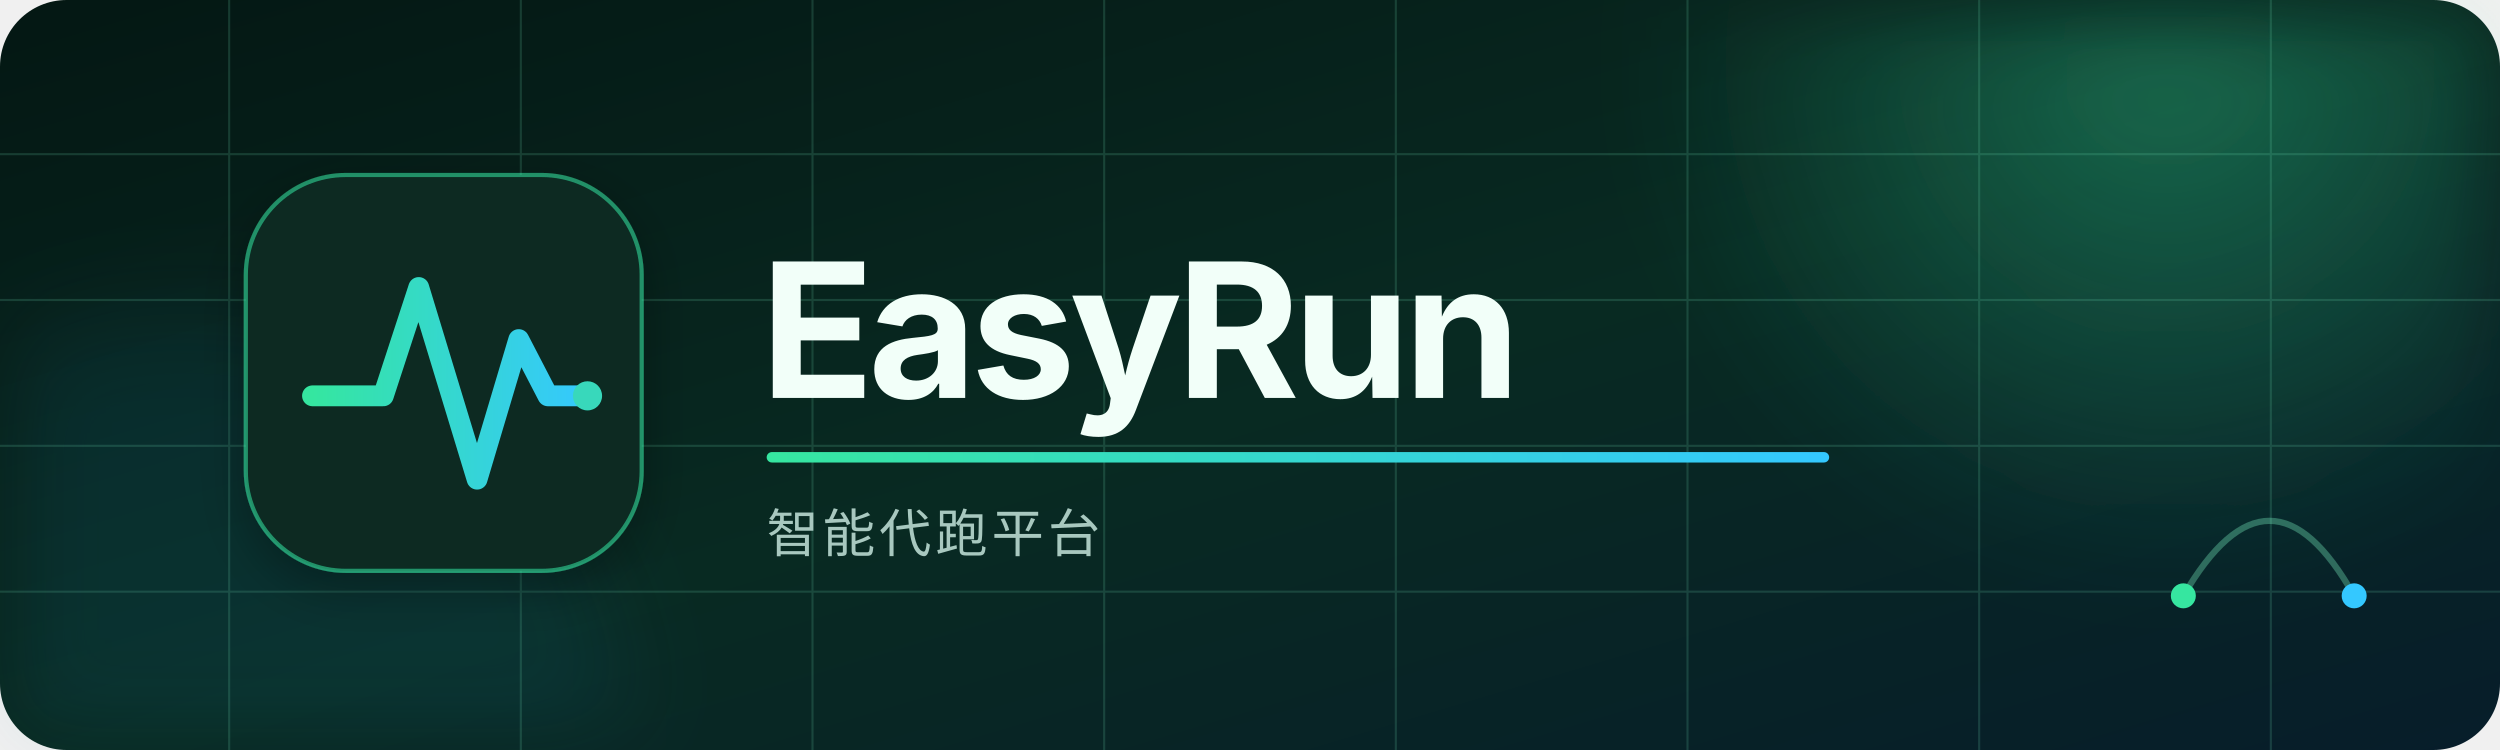
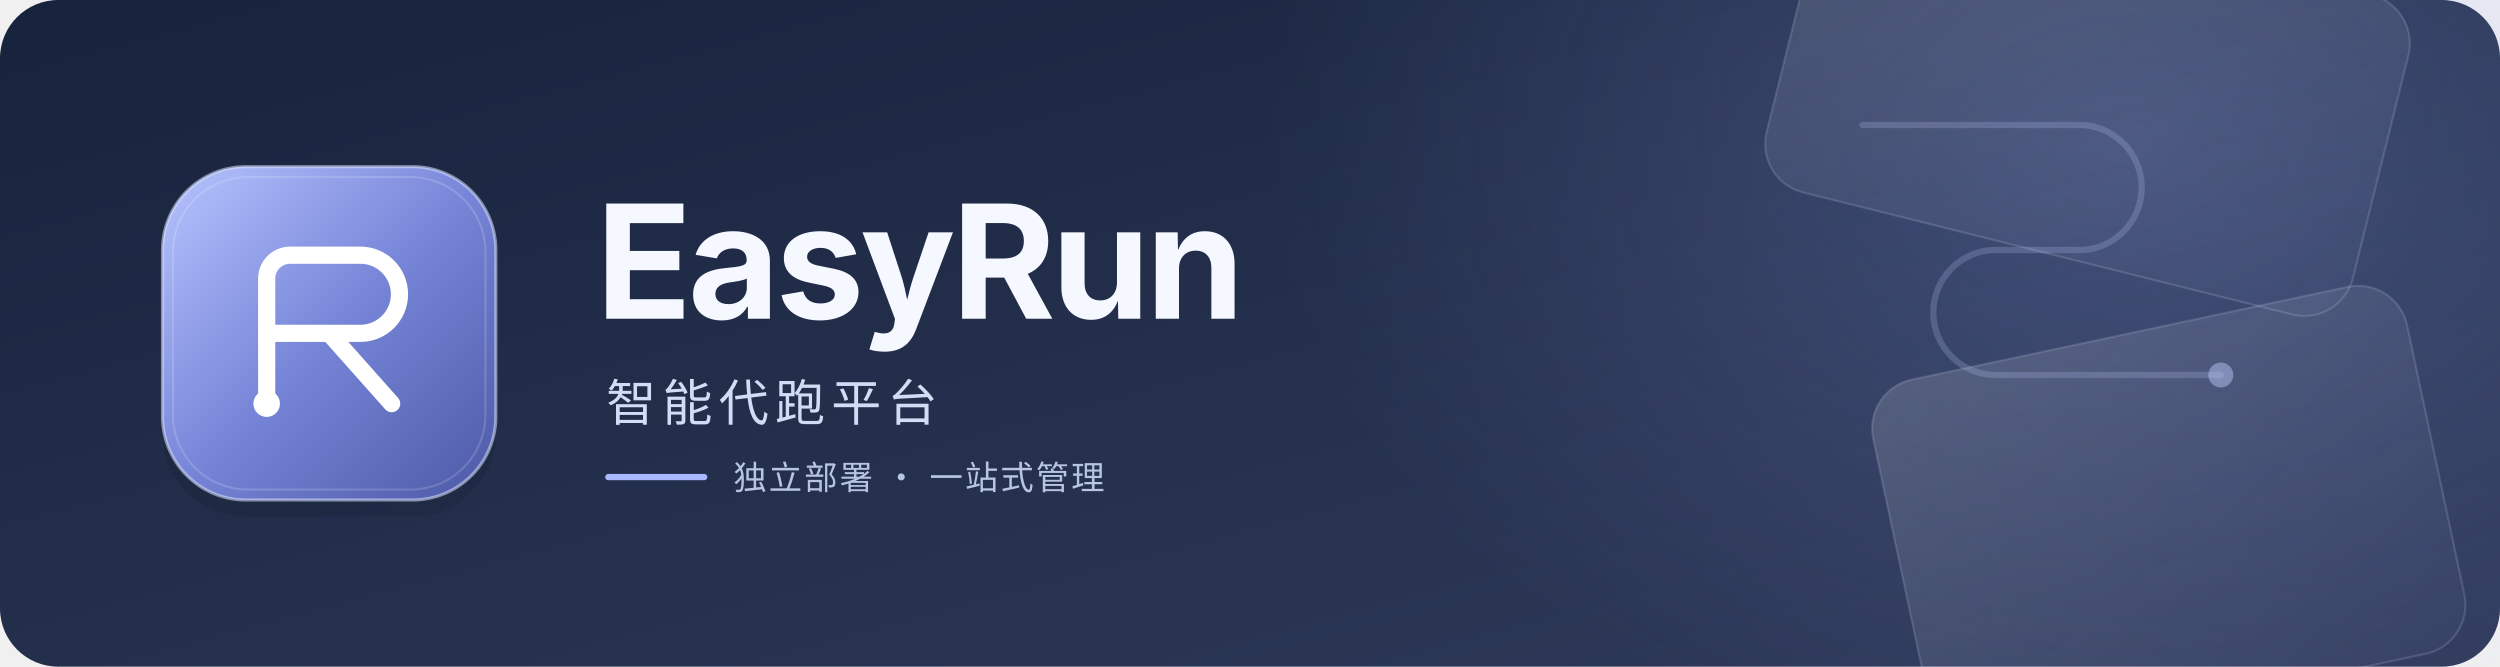
- <svg xmlns="http://www.w3.org/2000/svg" width="1200" height="360" viewBox="0 0 1200 360" role="img" aria-labelledby="title desc">
+ <svg xmlns="http://www.w3.org/2000/svg" width="1200" height="320" viewBox="0 0 1200 320" role="img" aria-labelledby="title desc">
  <defs>
    <linearGradient id="bg" x1="0" y1="0" x2="1" y2="1">
-       <stop offset="0" stop-color="#041713" />
-       <stop offset="0.52" stop-color="#082a22" />
-       <stop offset="1" stop-color="#071d2a" />
+       <stop stop-color="#17233c" />
+       <stop offset="1" stop-color="#303b5c" />
    </linearGradient>
-     <linearGradient id="accent" x1="0" y1="0" x2="1" y2="0">
-       <stop offset="0" stop-color="#36e6a0" />
-       <stop offset="1" stop-color="#34c8ff" />
+     <linearGradient id="accent" x1="0" y1="0" x2="1" y2="1">
+       <stop stop-color="#b7c4ff" />
+       <stop offset=".5" stop-color="#7785d8" />
+       <stop offset="1" stop-color="#4c59a6" />
    </linearGradient>
-     <radialGradient id="glow" cx="50%" cy="50%" r="50%">
-       <stop offset="0" stop-color="#35e8a4" stop-opacity=".34" />
-       <stop offset="1" stop-color="#35e8a4" stop-opacity="0" />
+     <linearGradient id="glass" x1="0" y1="0" x2="1" y2="1">
+       <stop stop-color="#fff" stop-opacity=".15" />
+       <stop offset="1" stop-color="#c1cdff" stop-opacity=".03" />
+     </linearGradient>
+     <radialGradient id="glow">
+       <stop stop-color="#9dafff" stop-opacity=".24" />
+       <stop offset="1" stop-color="#9dafff" stop-opacity="0" />
    </radialGradient>
-     <filter id="blur">
-       <feGaussianBlur stdDeviation="24" />
-     </filter>
-     <filter id="shadow" x="-50%" y="-50%" width="200%" height="200%">
-       <feDropShadow dx="0" dy="8" stdDeviation="12" flood-color="#000" flood-opacity=".32" />
-     </filter>
  </defs>
-   <rect width="1200" height="360" rx="32" fill="url(#bg)" />
-   <circle cx="1040" cy="30" r="250" fill="url(#glow)" filter="url(#blur)" />
-   <circle cx="90" cy="360" r="210" fill="#1d81a8" opacity=".12" filter="url(#blur)" />
-   <g opacity=".16" stroke="#7cf5c5" fill="none">
-     <path d="M0 74H1200M0 144H1200M0 214H1200M0 284H1200" />
-     <path d="M110 0V360M250 0V360M390 0V360M530 0V360M670 0V360M810 0V360M950 0V360M1090 0V360" />
+   <rect width="1200" height="320" rx="28" fill="url(#bg)" />
+   <ellipse cx="1020" cy="70" rx="410" ry="300" fill="url(#glow)" />
+   <g fill="url(#glass)" stroke="#dae2ff" stroke-opacity=".16">
+     <rect x="857" y="-34" width="290" height="158" rx="24" transform="rotate(14 1002 45)" />
+     <rect x="910" y="158" width="262" height="180" rx="24" transform="rotate(-12 1041 248)" />
  </g>
-   <g transform="translate(118 84)" filter="url(#shadow)">
-     <rect width="190" height="190" rx="48" fill="#082a22" stroke="#39e6a2" stroke-opacity=".55" stroke-width="2" />
-     <path d="M32 106h34l17-52 28 92 20-67 14 27h20" fill="none" stroke="url(#accent)" stroke-width="10" stroke-linecap="round" stroke-linejoin="round" />
-     <circle cx="164" cy="106" r="7" fill="#38d8bb" stroke="none" />
+   <path d="M894 60h104a30 30 0 0 1 0 60h-40a30 30 0 0 0 0 60h108" fill="none" stroke="#c3ceff" stroke-opacity=".21" stroke-width="3" stroke-linecap="round" />
+   <circle cx="1066" cy="180" r="6" fill="#c3ceff" fill-opacity=".45" />
+   <g transform="translate(78 80)">
+     <rect width="160" height="160" rx="40" fill="#111b30" fill-opacity=".2" transform="translate(0 8)" />
+     <rect width="160" height="160" rx="40" fill="url(#accent)" stroke="#dce4ff" stroke-opacity=".55" stroke-width="1.5" />
+     <rect x="5" y="5" width="150" height="150" rx="36" fill="none" stroke="#fff" stroke-opacity=".16" />
+     <g transform="translate(20 20) scale(3.75)" fill="none" stroke="#fff" stroke-width="2.2" stroke-linecap="round" stroke-linejoin="round">
+       <path d="M8 25V9a3 3 0 0 1 3-3h9a5 5 0 0 1 0 10H8m8 0 8 9" />
+       <circle cx="8" cy="25" r="1.7" fill="#fff" stroke="none" />
+     </g>
  </g>
-   <g transform="translate(365 105)">
-     <text x="0" y="86" fill="#f2fff9" font-family="Inter,Segoe UI,Arial,sans-serif" font-size="90" font-weight="750" letter-spacing="-3">EasyRun</text>
-     <rect x="3" y="112" width="510" height="5" rx="2.5" fill="url(#accent)" />
-     <text x="3" y="160" fill="#a8c8bf" font-family="Inter,Segoe UI,Arial,sans-serif" font-size="25" font-weight="500" letter-spacing="2">智能代跑平台</text>
-   </g>
-   <g transform="translate(1048 286)" fill="none" stroke="#78f2c1" stroke-linecap="round">
-     <path d="M0 0c28-48 55-48 82 0" opacity=".35" stroke-width="3" />
-     <circle cx="0" cy="0" r="6" fill="#36e6a0" stroke="none" />
-     <circle cx="82" cy="0" r="6" fill="#34c8ff" stroke="none" />
-   </g>
+   <text x="286" y="153" fill="#f6f8ff" font-family="Inter,Segoe UI,Arial,sans-serif" font-size="76" font-weight="700" letter-spacing="-2">EasyRun</text>
+   <text x="291" y="202" fill="#d3dcf4" font-family="Microsoft YaHei,PingFang SC,Noto Sans CJK SC,sans-serif" font-size="24" letter-spacing="3">智能代跑平台</text>
+   <path d="M292 229h46" stroke="#a9b8ff" stroke-width="3" stroke-linecap="round" />
+   <text x="352" y="235" fill="#b8c5e2" font-family="Microsoft YaHei,PingFang SC,Noto Sans CJK SC,sans-serif" font-size="16" letter-spacing="1">独立部署 · 一站式管理</text>
</svg>
